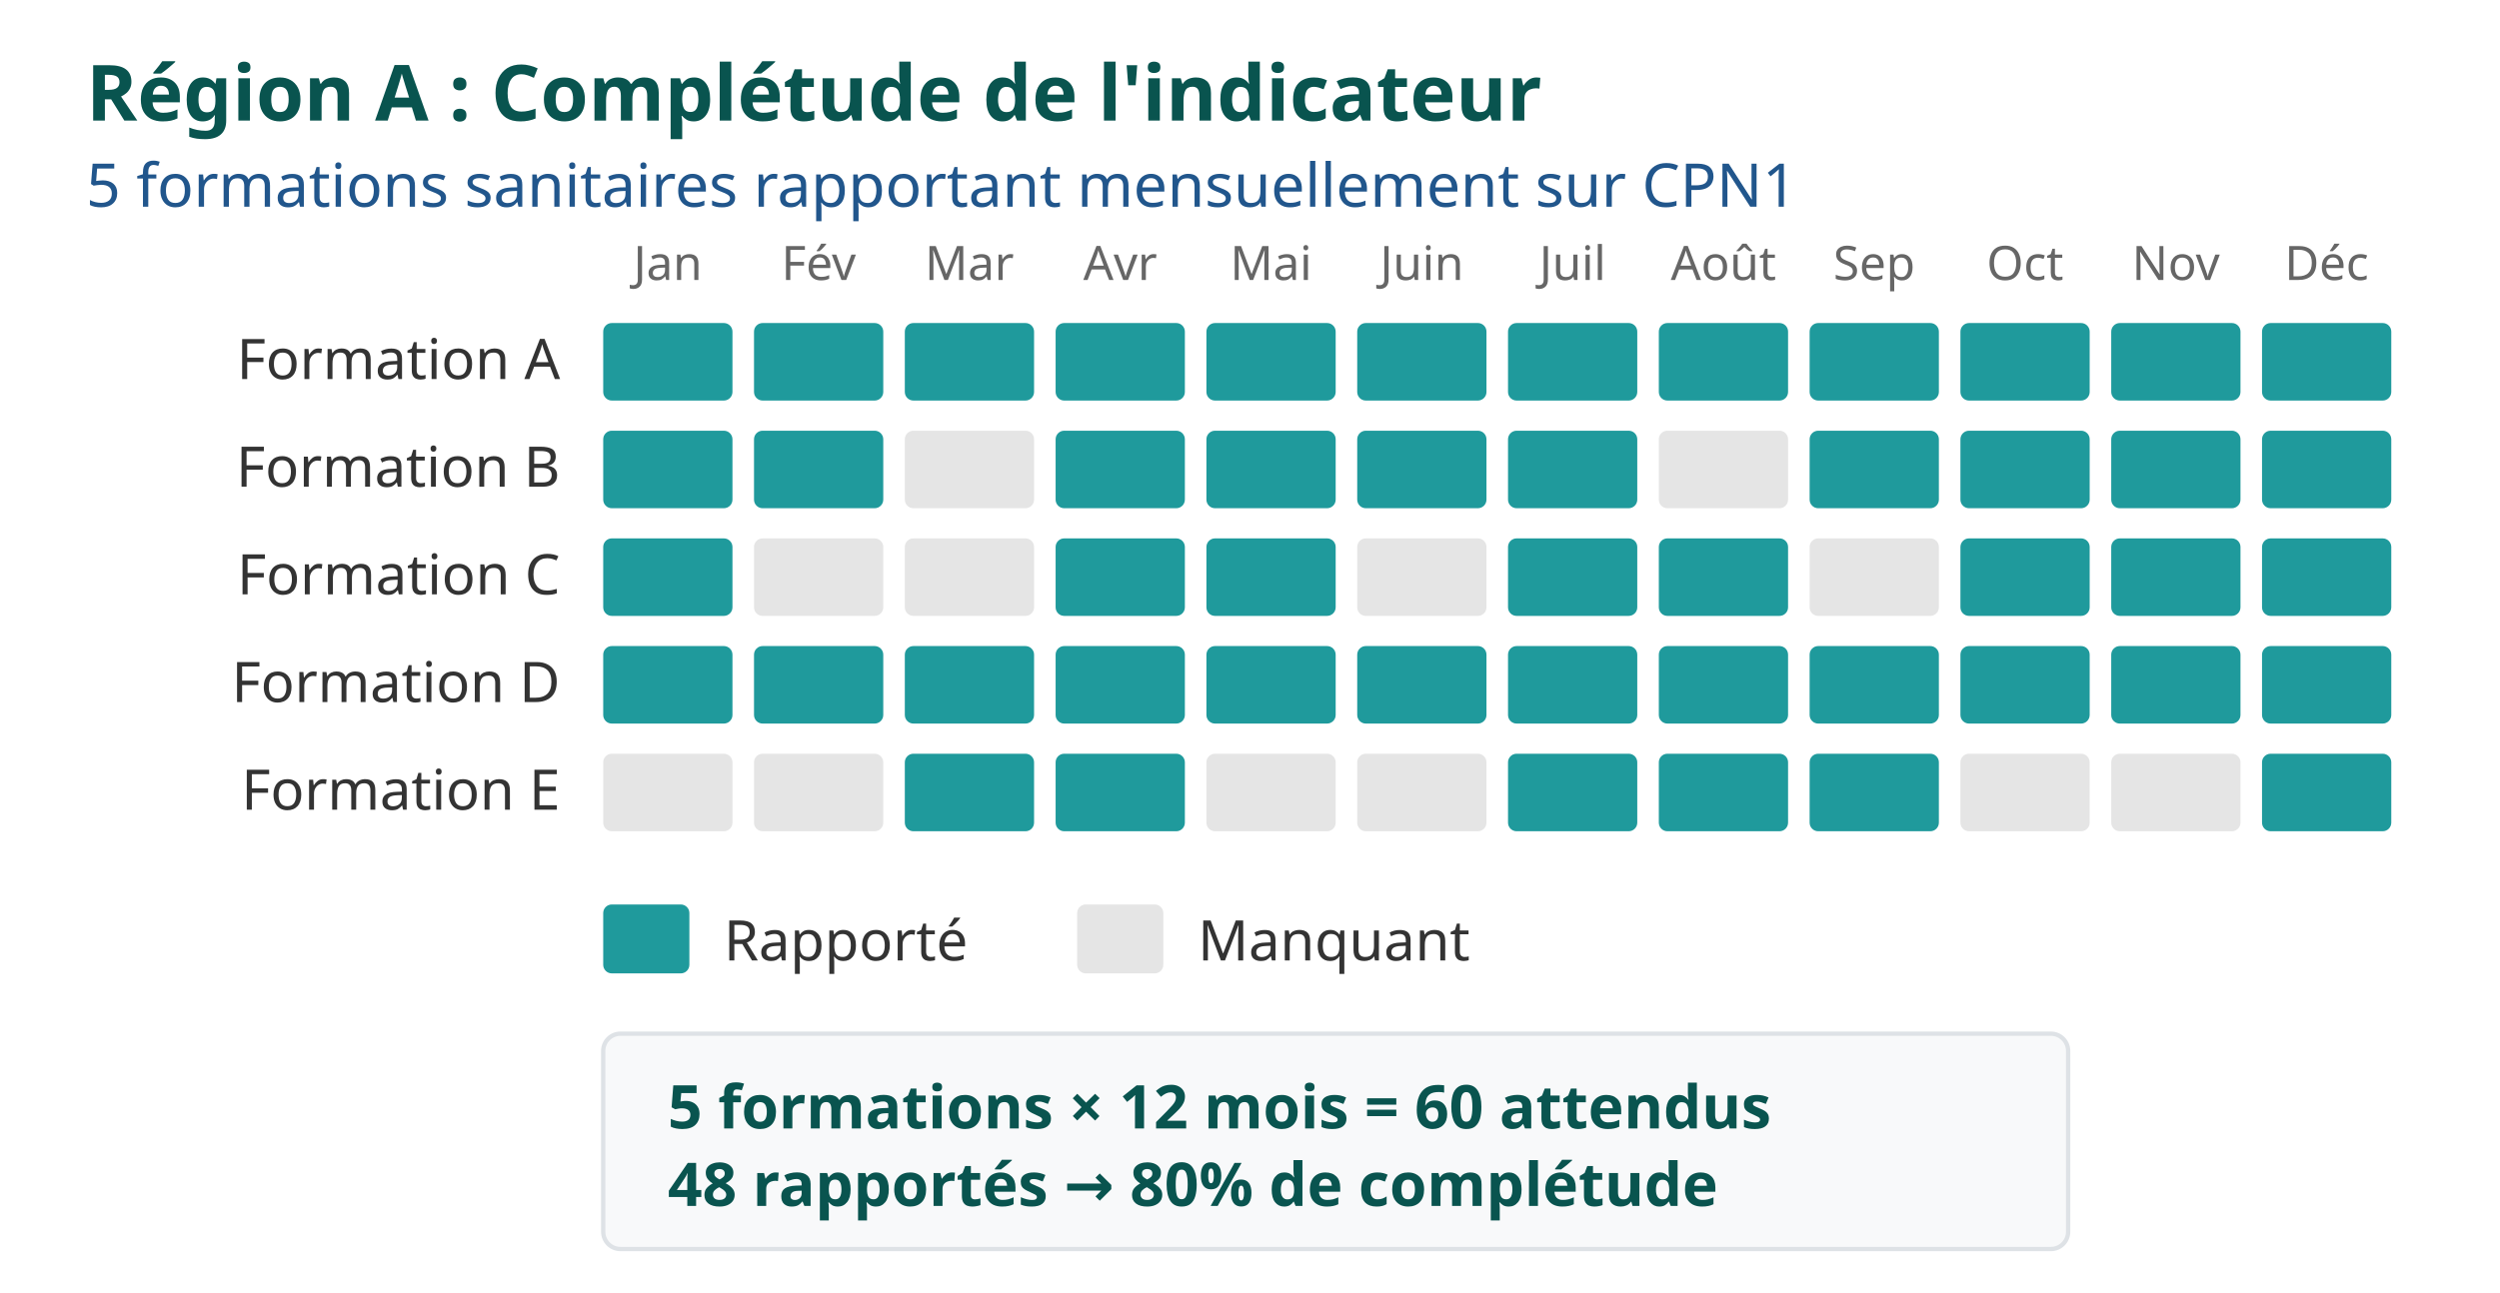
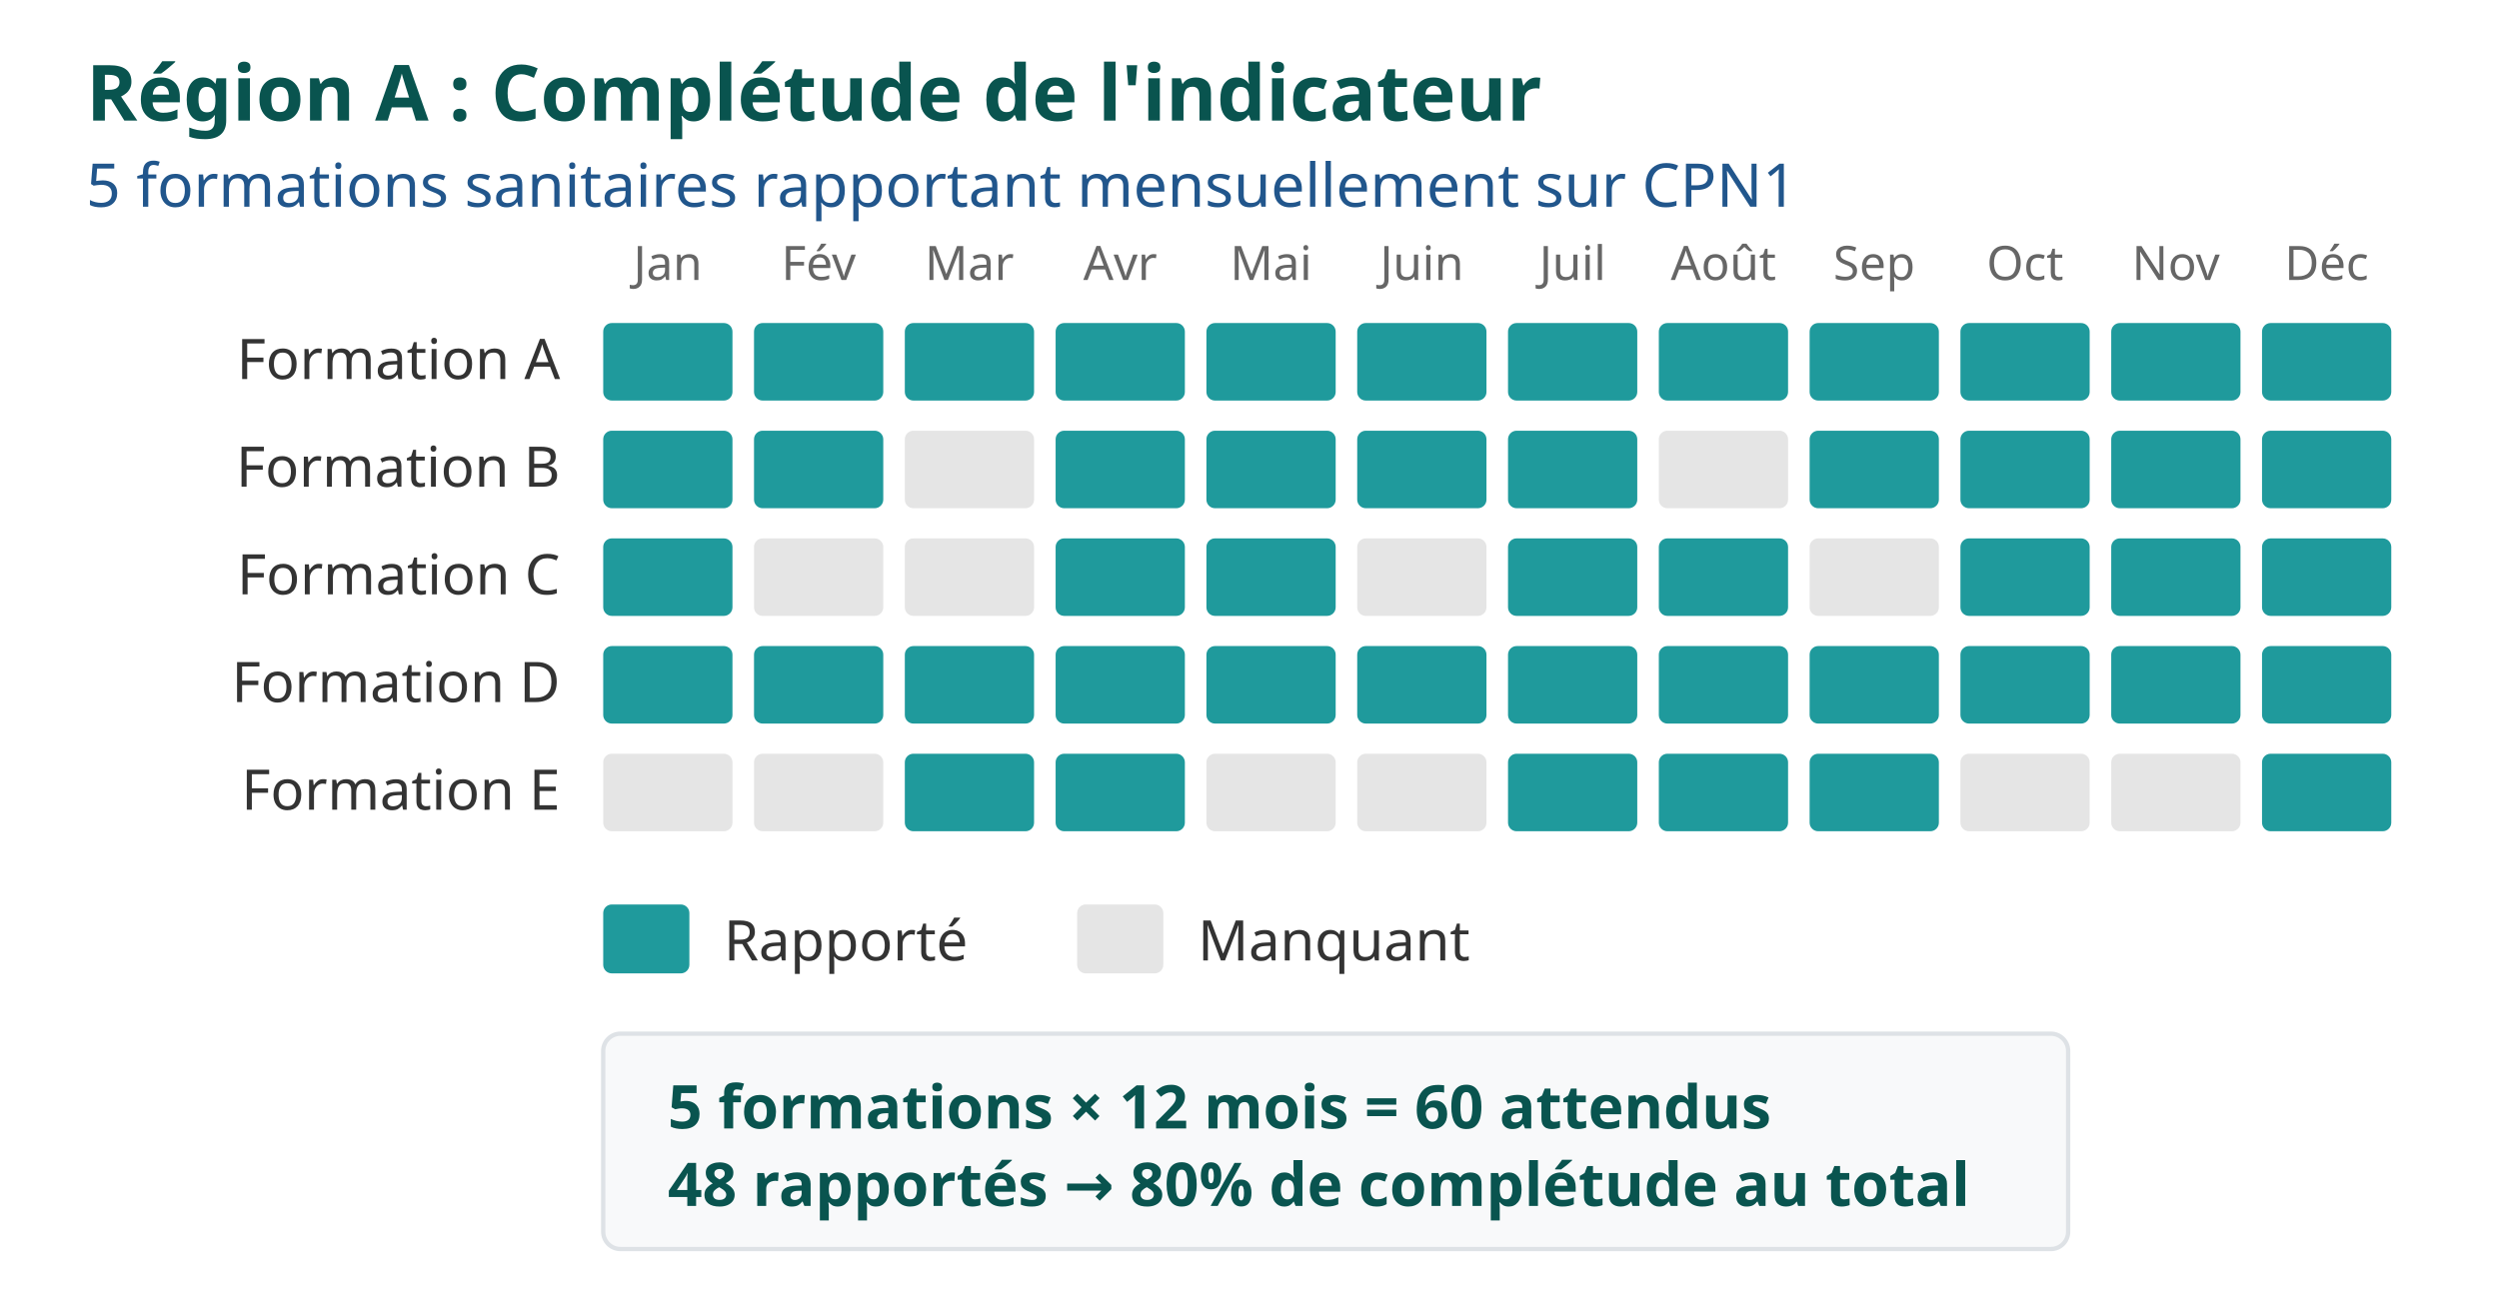
<svg xmlns="http://www.w3.org/2000/svg" viewBox="0 0 580 300">
  <defs>
    <style>
      .title { font-family: 'Poppins', sans-serif; font-size: 18px; font-weight: 700; fill: #09544F; }
      .subtitle { font-family: 'Poppins', sans-serif; font-size: 14px; fill: #21568C; }
      .facility-label { font-family: 'Poppins', sans-serif; font-size: 13px; fill: #333; text-anchor: end; }
      .month-label { font-family: 'Poppins', sans-serif; font-size: 11px; fill: #666; text-anchor: middle; }
      .cell-reported { fill: #1F9A9C; }
      .cell-missing { fill: #E5E5E5; }
      .legend-text { font-family: 'Poppins', sans-serif; font-size: 13px; fill: #333; }
      .stat-text { font-family: 'Poppins', sans-serif; font-size: 14px; fill: #09544F; font-weight: 600; }
    </style>
  </defs>
  <text class="title" x="20" y="28">Région A : Complétude de l'indicateur</text>
  <text class="subtitle" x="20" y="48">5 formations sanitaires rapportant mensuellement sur CPN1</text>
  <text class="month-label" x="155" y="65">Jan</text>
  <text class="month-label" x="190" y="65">Fév</text>
  <text class="month-label" x="225" y="65">Mar</text>
  <text class="month-label" x="260" y="65">Avr</text>
  <text class="month-label" x="295" y="65">Mai</text>
  <text class="month-label" x="330" y="65">Juin</text>
  <text class="month-label" x="365" y="65">Juil</text>
  <text class="month-label" x="400" y="65">Août</text>
  <text class="month-label" x="435" y="65">Sep</text>
  <text class="month-label" x="470" y="65">Oct</text>
  <text class="month-label" x="505" y="65">Nov</text>
  <text class="month-label" x="540" y="65">Déc</text>
  <text class="facility-label" x="130" y="88">Formation A</text>
  <rect class="cell-reported" x="140" y="75" width="30" height="18" rx="2" />
  <rect class="cell-reported" x="175" y="75" width="30" height="18" rx="2" />
  <rect class="cell-reported" x="210" y="75" width="30" height="18" rx="2" />
  <rect class="cell-reported" x="245" y="75" width="30" height="18" rx="2" />
  <rect class="cell-reported" x="280" y="75" width="30" height="18" rx="2" />
  <rect class="cell-reported" x="315" y="75" width="30" height="18" rx="2" />
  <rect class="cell-reported" x="350" y="75" width="30" height="18" rx="2" />
  <rect class="cell-reported" x="385" y="75" width="30" height="18" rx="2" />
  <rect class="cell-reported" x="420" y="75" width="30" height="18" rx="2" />
  <rect class="cell-reported" x="455" y="75" width="30" height="18" rx="2" />
  <rect class="cell-reported" x="490" y="75" width="30" height="18" rx="2" />
  <rect class="cell-reported" x="525" y="75" width="30" height="18" rx="2" />
  <text class="facility-label" x="130" y="113">Formation B</text>
  <rect class="cell-reported" x="140" y="100" width="30" height="18" rx="2" />
  <rect class="cell-reported" x="175" y="100" width="30" height="18" rx="2" />
  <rect class="cell-missing" x="210" y="100" width="30" height="18" rx="2" />
  <rect class="cell-reported" x="245" y="100" width="30" height="18" rx="2" />
  <rect class="cell-reported" x="280" y="100" width="30" height="18" rx="2" />
  <rect class="cell-reported" x="315" y="100" width="30" height="18" rx="2" />
  <rect class="cell-reported" x="350" y="100" width="30" height="18" rx="2" />
  <rect class="cell-missing" x="385" y="100" width="30" height="18" rx="2" />
  <rect class="cell-reported" x="420" y="100" width="30" height="18" rx="2" />
  <rect class="cell-reported" x="455" y="100" width="30" height="18" rx="2" />
  <rect class="cell-reported" x="490" y="100" width="30" height="18" rx="2" />
  <rect class="cell-reported" x="525" y="100" width="30" height="18" rx="2" />
  <text class="facility-label" x="130" y="138">Formation C</text>
  <rect class="cell-reported" x="140" y="125" width="30" height="18" rx="2" />
  <rect class="cell-missing" x="175" y="125" width="30" height="18" rx="2" />
  <rect class="cell-missing" x="210" y="125" width="30" height="18" rx="2" />
  <rect class="cell-reported" x="245" y="125" width="30" height="18" rx="2" />
  <rect class="cell-reported" x="280" y="125" width="30" height="18" rx="2" />
  <rect class="cell-missing" x="315" y="125" width="30" height="18" rx="2" />
  <rect class="cell-reported" x="350" y="125" width="30" height="18" rx="2" />
  <rect class="cell-reported" x="385" y="125" width="30" height="18" rx="2" />
  <rect class="cell-missing" x="420" y="125" width="30" height="18" rx="2" />
  <rect class="cell-reported" x="455" y="125" width="30" height="18" rx="2" />
  <rect class="cell-reported" x="490" y="125" width="30" height="18" rx="2" />
  <rect class="cell-reported" x="525" y="125" width="30" height="18" rx="2" />
  <text class="facility-label" x="130" y="163">Formation D</text>
  <rect class="cell-reported" x="140" y="150" width="30" height="18" rx="2" />
  <rect class="cell-reported" x="175" y="150" width="30" height="18" rx="2" />
  <rect class="cell-reported" x="210" y="150" width="30" height="18" rx="2" />
  <rect class="cell-reported" x="245" y="150" width="30" height="18" rx="2" />
  <rect class="cell-reported" x="280" y="150" width="30" height="18" rx="2" />
  <rect class="cell-reported" x="315" y="150" width="30" height="18" rx="2" />
  <rect class="cell-reported" x="350" y="150" width="30" height="18" rx="2" />
  <rect class="cell-reported" x="385" y="150" width="30" height="18" rx="2" />
  <rect class="cell-reported" x="420" y="150" width="30" height="18" rx="2" />
  <rect class="cell-reported" x="455" y="150" width="30" height="18" rx="2" />
  <rect class="cell-reported" x="490" y="150" width="30" height="18" rx="2" />
  <rect class="cell-reported" x="525" y="150" width="30" height="18" rx="2" />
  <text class="facility-label" x="130" y="188">Formation E</text>
  <rect class="cell-missing" x="140" y="175" width="30" height="18" rx="2" />
  <rect class="cell-missing" x="175" y="175" width="30" height="18" rx="2" />
  <rect class="cell-reported" x="210" y="175" width="30" height="18" rx="2" />
  <rect class="cell-reported" x="245" y="175" width="30" height="18" rx="2" />
  <rect class="cell-missing" x="280" y="175" width="30" height="18" rx="2" />
  <rect class="cell-missing" x="315" y="175" width="30" height="18" rx="2" />
  <rect class="cell-reported" x="350" y="175" width="30" height="18" rx="2" />
  <rect class="cell-reported" x="385" y="175" width="30" height="18" rx="2" />
  <rect class="cell-reported" x="420" y="175" width="30" height="18" rx="2" />
  <rect class="cell-missing" x="455" y="175" width="30" height="18" rx="2" />
  <rect class="cell-missing" x="490" y="175" width="30" height="18" rx="2" />
  <rect class="cell-reported" x="525" y="175" width="30" height="18" rx="2" />
  <rect class="cell-reported" x="140" y="210" width="20" height="16" rx="2" />
  <text class="legend-text" x="168" y="223">Rapporté</text>
  <rect class="cell-missing" x="250" y="210" width="20" height="16" rx="2" />
  <text class="legend-text" x="278" y="223">Manquant</text>
  <rect x="140" y="240" width="340" height="50" fill="#f8f9fa" stroke="#dee2e6" rx="4" />
  <text class="stat-text" x="155" y="262">5 formations × 12 mois = 60 attendus</text>
-   <text class="stat-text" x="155" y="280">48 rapportés → 80% de complétude</text>
+   <text class="stat-text" x="155" y="280">48 rapportés → 80% de complétude au total</text>
</svg>
